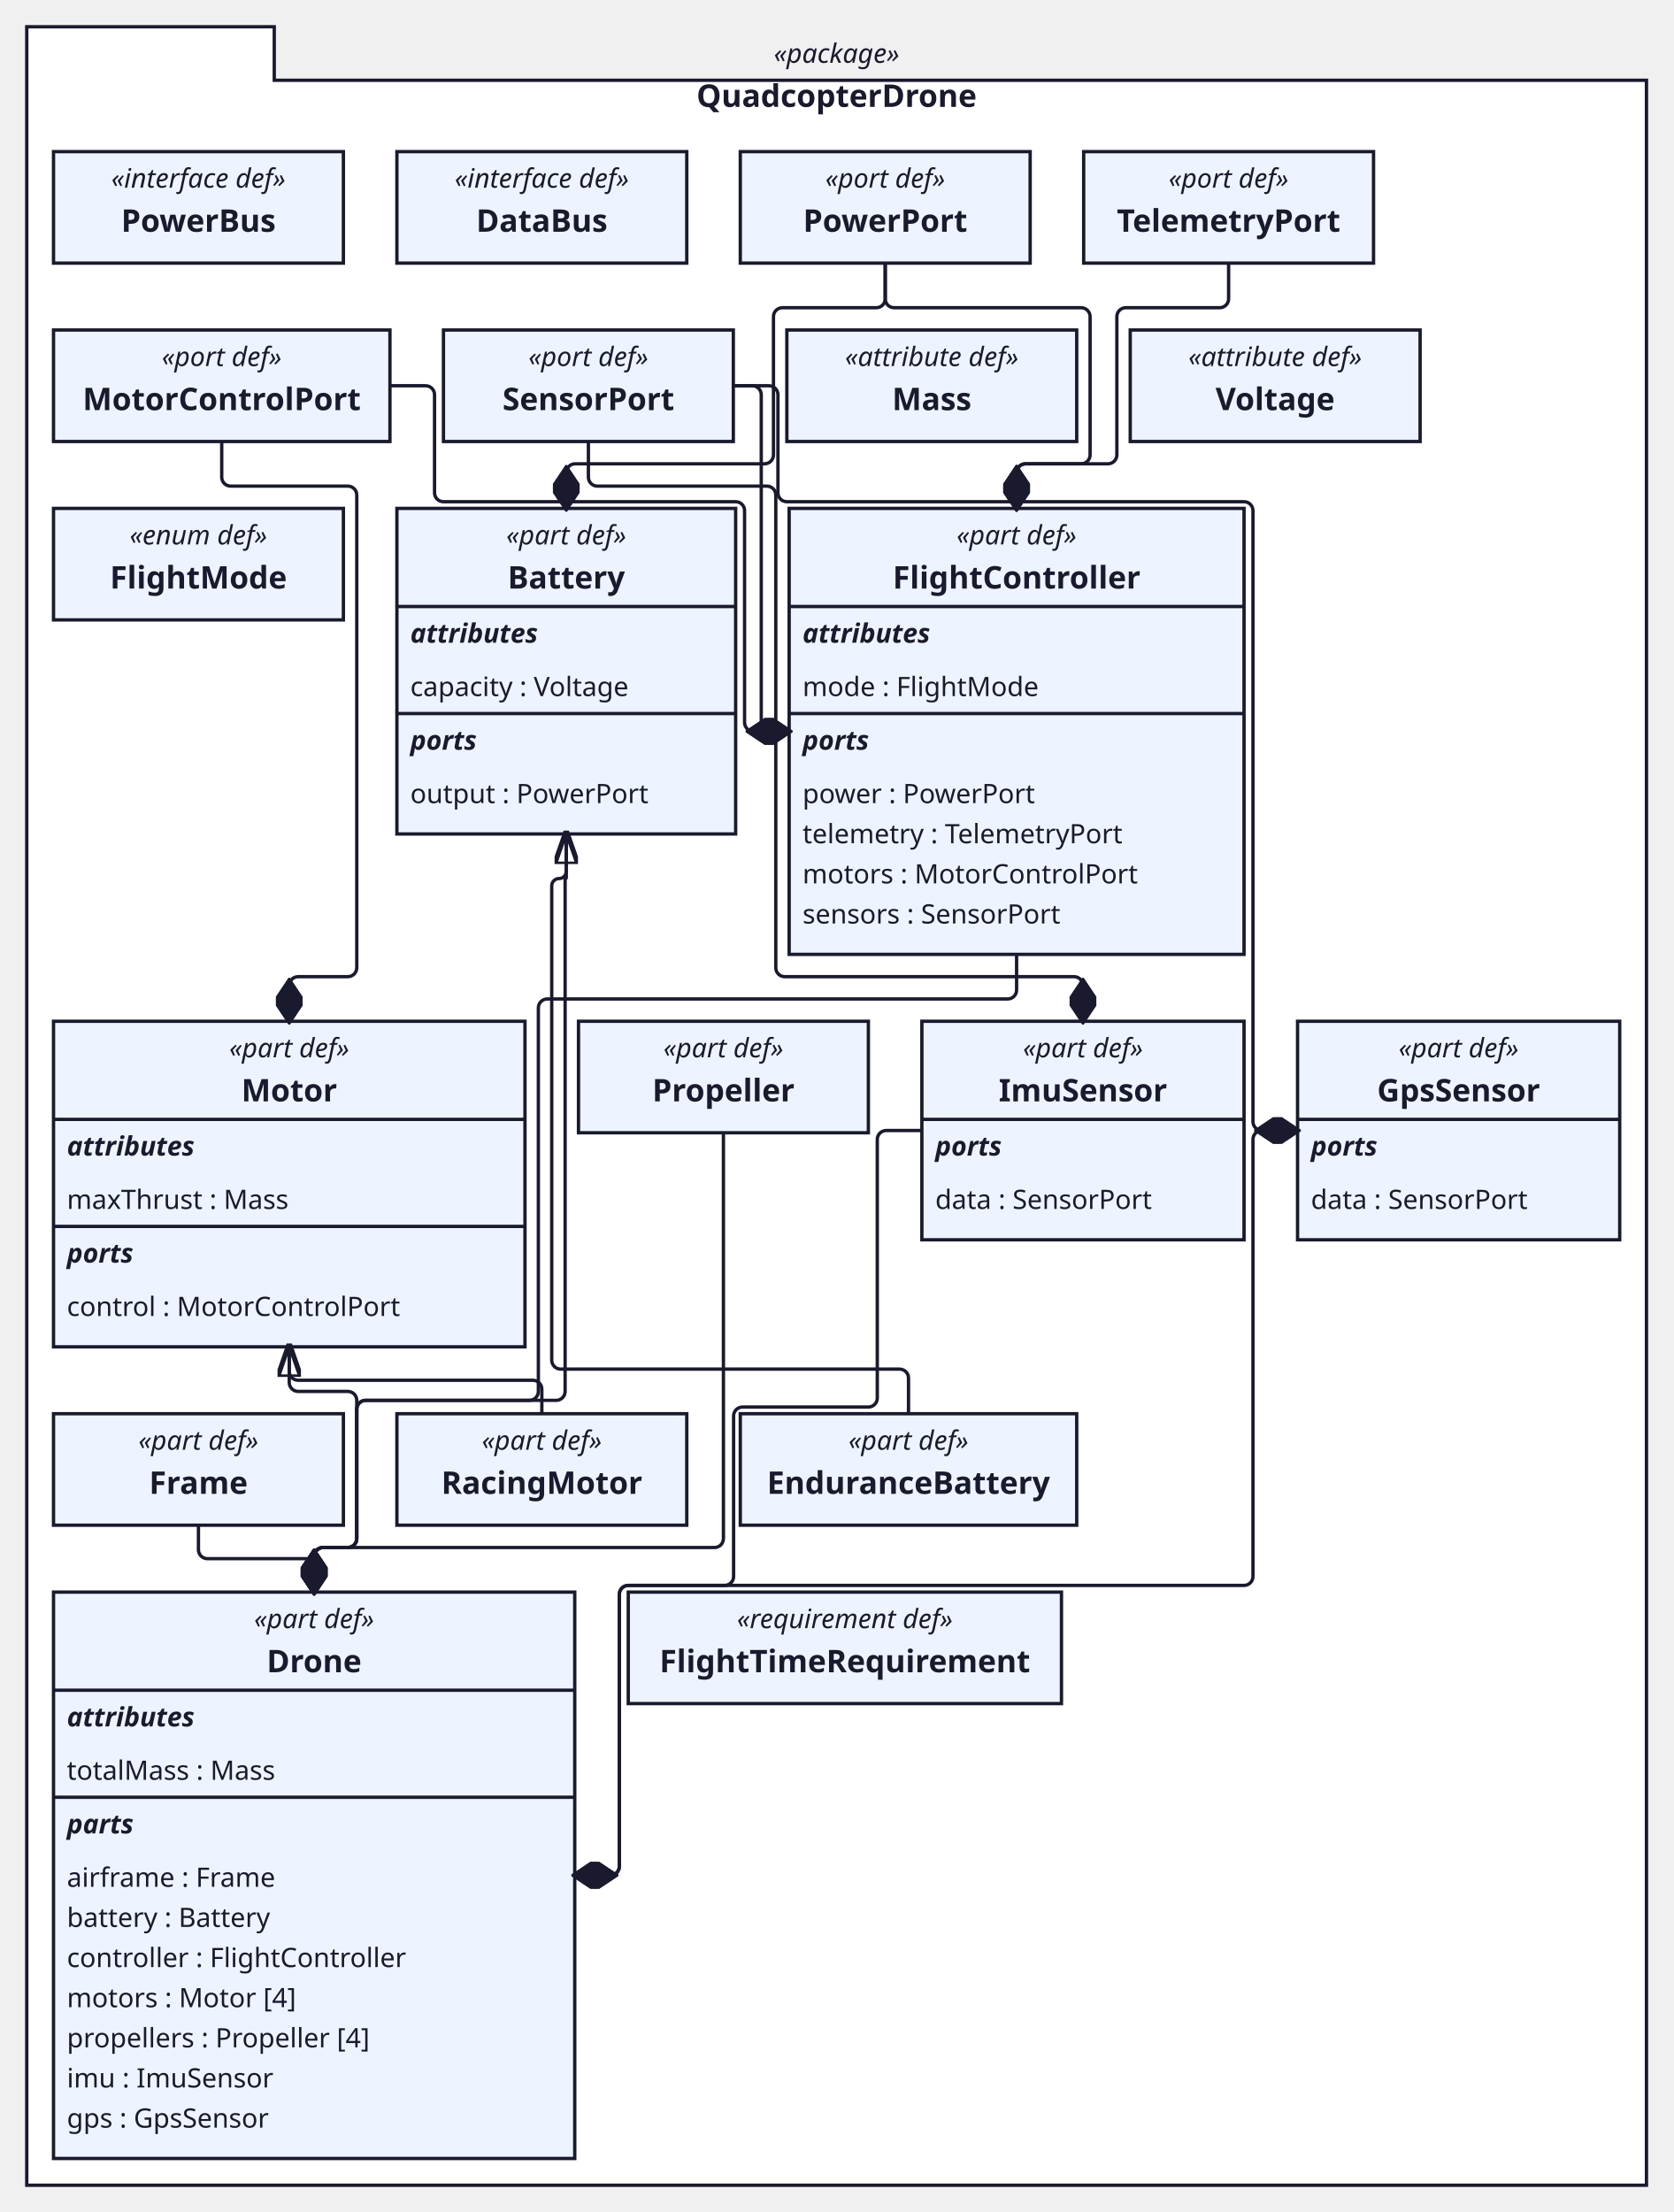
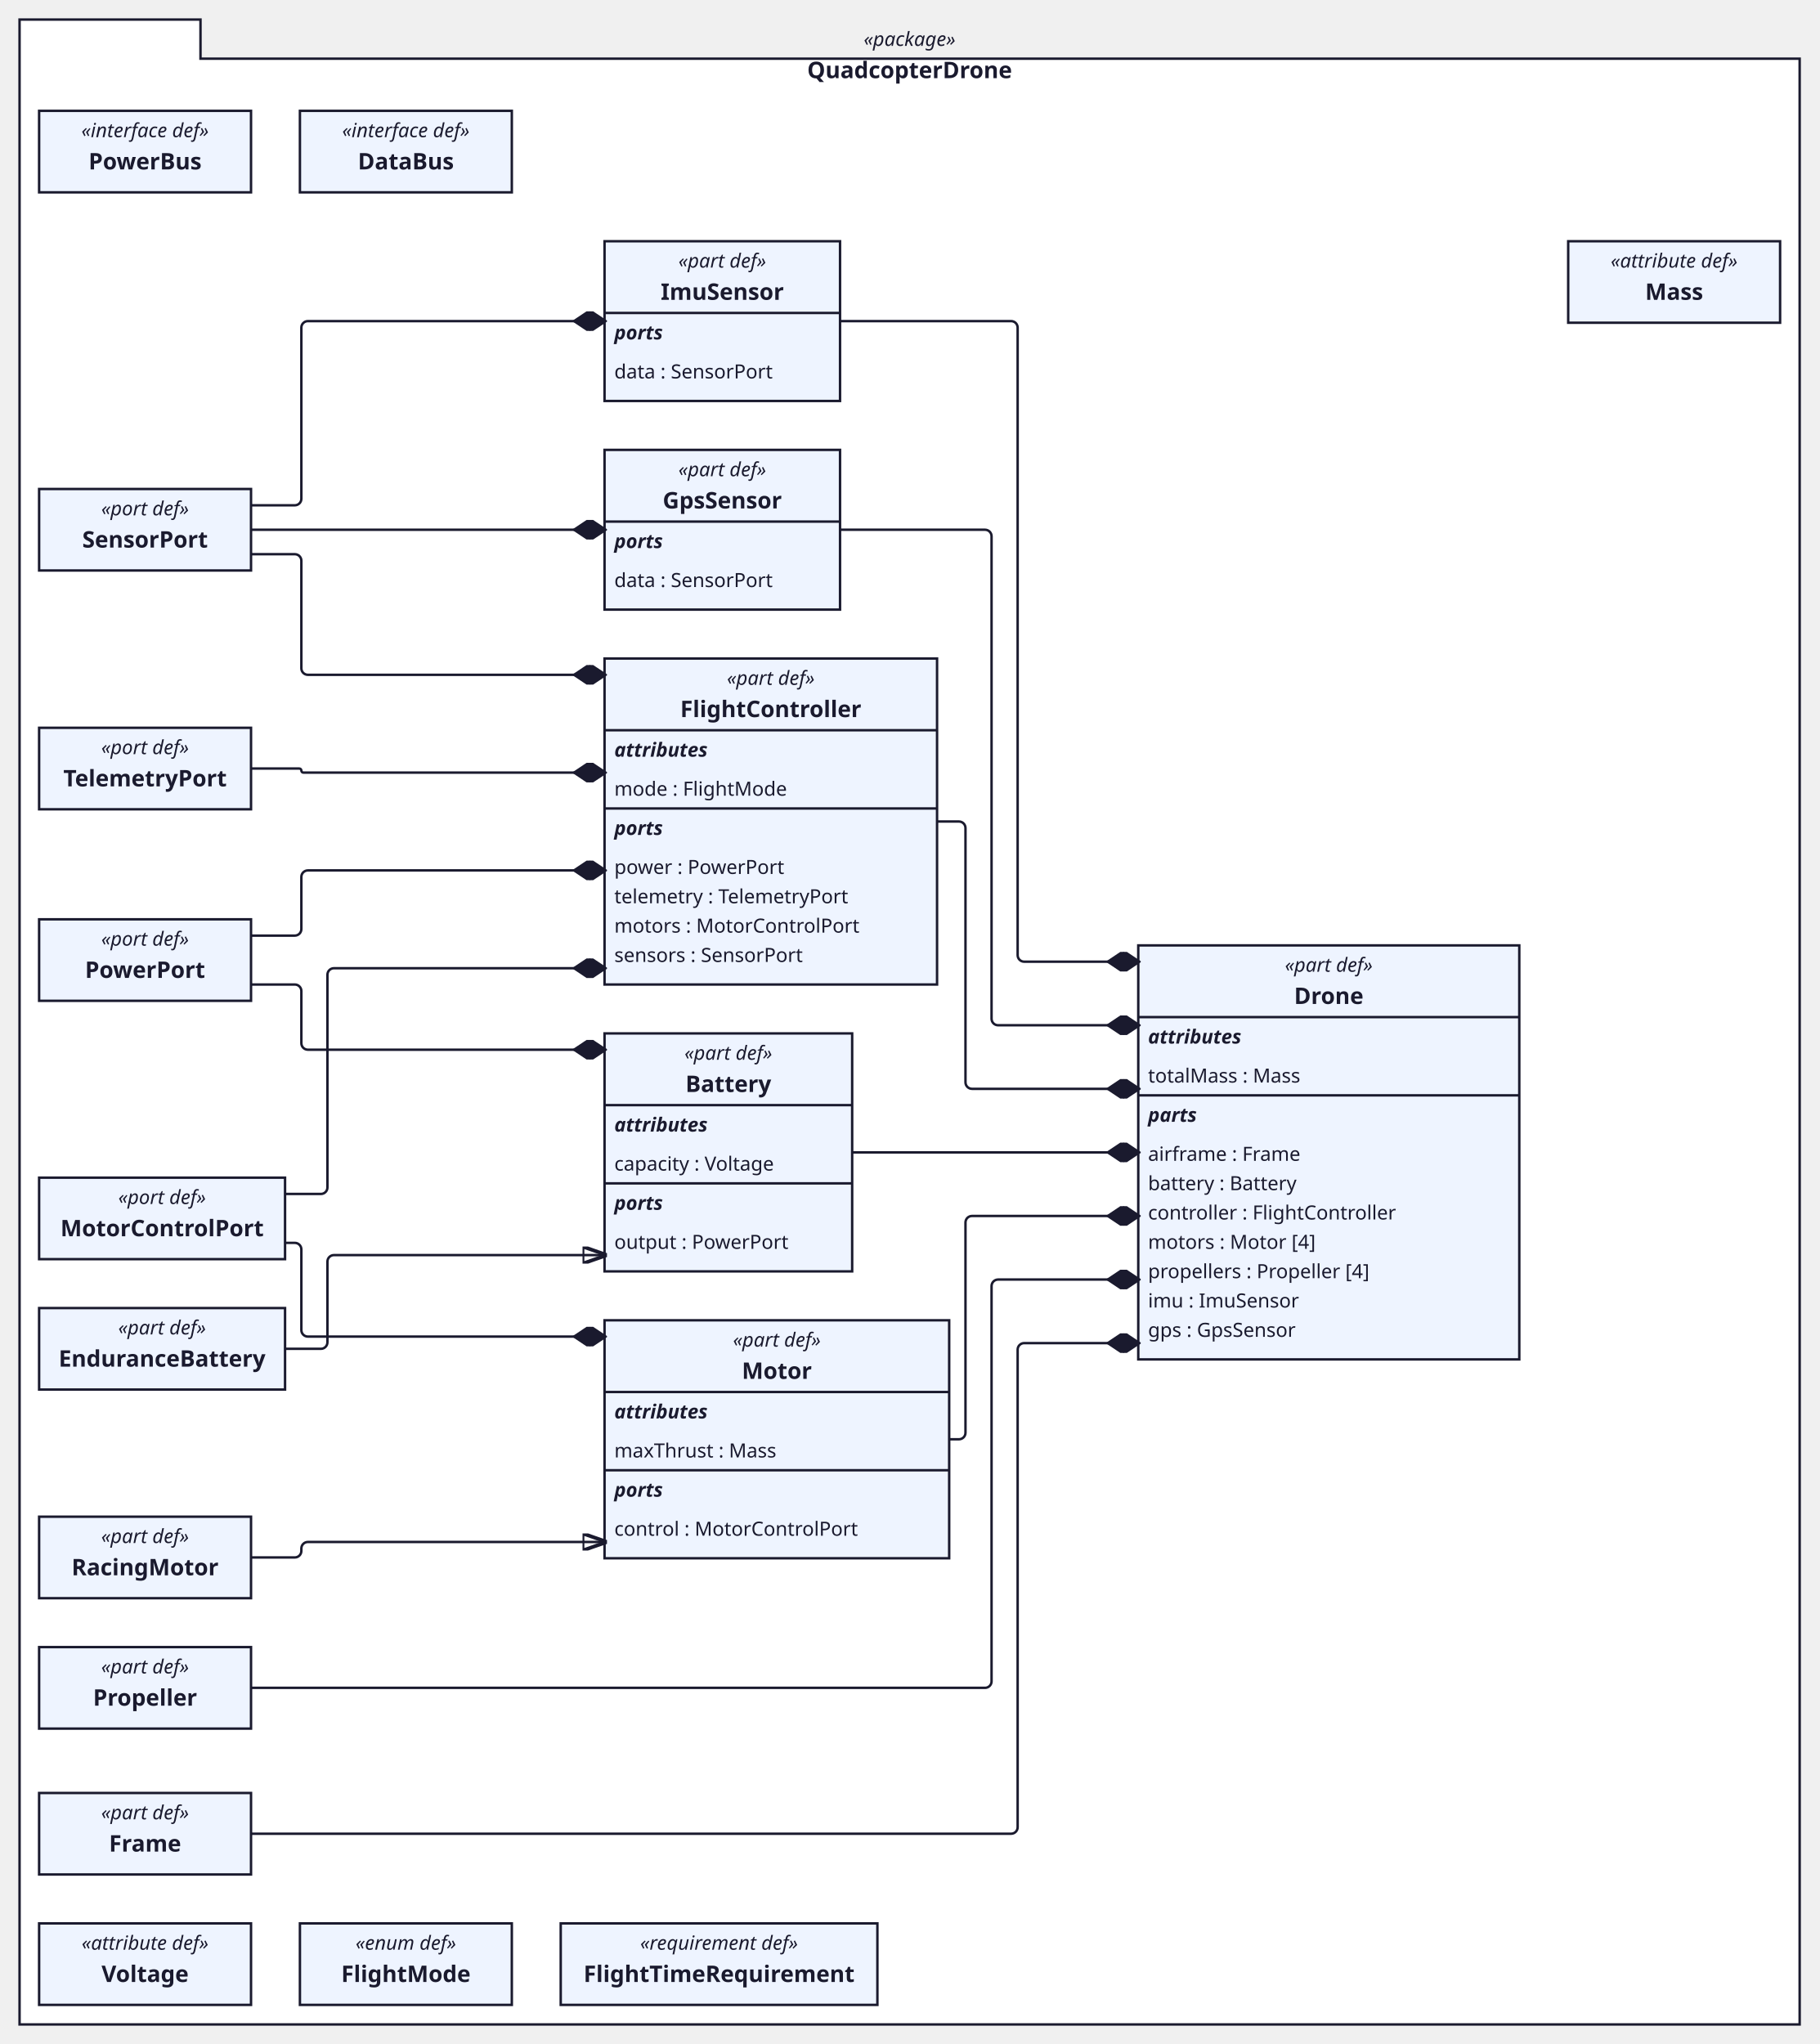
- <svg xmlns="http://www.w3.org/2000/svg" width="750.40" height="992.00" viewBox="0 0 750.40 992.00">
+ <svg xmlns="http://www.w3.org/2000/svg" width="1116.08" height="1254.00" viewBox="0 0 1116.08 1254.00">
  <defs>
    <marker id="arrowhead-open" markerWidth="10" markerHeight="7" refX="9" refY="3.5" orient="auto">
      <polygon points="0 0, 10 3.5, 0 7" fill="none" stroke="#1A1A2E" stroke-width="1.50" />
    </marker>
    <marker id="arrowhead-filled" markerWidth="10" markerHeight="7" refX="9" refY="3.5" orient="auto">
      <polygon points="0 0, 10 3.5, 0 7" fill="#1A1A2E" stroke="#1A1A2E" stroke-width="1.50" />
    </marker>
    <marker id="arrowhead-open-crossbar" markerWidth="10" markerHeight="7" refX="9" refY="3.5" orient="auto">
      <polygon points="0 0, 10 3.5, 0 7" fill="none" stroke="#1A1A2E" stroke-width="1.50" />
      <line x1="7" y1="0" x2="7" y2="7" stroke="#1A1A2E" stroke-width="1.50" />
    </marker>
    <marker id="arrowhead-diamond" markerWidth="14" markerHeight="8" refX="13" refY="4" orient="auto">
      <polygon points="1 4, 7 0, 13 4, 7 8" fill="none" stroke="#1A1A2E" stroke-width="1.50" />
    </marker>
    <marker id="arrowhead-filled-diamond" markerWidth="14" markerHeight="8" refX="13" refY="4" orient="auto">
      <polygon points="1 4, 7 0, 13 4, 7 8" fill="#1A1A2E" stroke="#1A1A2E" stroke-width="1.50" />
    </marker>
    <marker id="arrowhead-circle" markerWidth="10" markerHeight="10" refX="9" refY="5" orient="auto">
      <circle cx="5" cy="5" r="4" fill="none" stroke="#1A1A2E" stroke-width="1.50" />
    </marker>
    <marker id="arrowhead-bar" markerWidth="4" markerHeight="12" refX="2" refY="6" orient="auto">
      <line x1="2" y1="0" x2="2" y2="12" stroke="#1A1A2E" stroke-width="1.50" />
    </marker>
    <filter id="label-bg" x="-0.05" y="-0.05" width="1.1" height="1.1">
      <feFlood flood-color="#FFFFFF" />
      <feComposite in="SourceGraphic" operator="over" />
    </filter>
  </defs>
-   <path d="M 12.00 36.00 L 12.00 12.00 L 123.00 12.00 L 123.00 36.00 L 738.40 36.00 L 738.40 980.00 L 12.00 980.00 Z" fill="#FFFFFF" stroke="#1A1A2E" stroke-width="1.50" />
-   <text x="375.20" y="24.00" font-family="Noto Sans, sans-serif" font-size="12.00" font-style="italic" fill="#1A1A2E" text-anchor="middle" dominant-baseline="middle">«package»</text>
-   <text x="375.20" y="43.00" font-family="Noto Sans, sans-serif" font-size="14.00" font-weight="bold" fill="#1A1A2E" text-anchor="middle" dominant-baseline="middle">QuadcopterDrone</text>
+   <path d="M 12.00 36.00 L 12.00 12.00 L 123.00 12.00 L 123.00 36.00 L 1104.08 36.00 L 1104.08 1242.00 L 12.00 1242.00 Z" fill="#FFFFFF" stroke="#1A1A2E" stroke-width="1.50" />
+   <text x="558.04" y="24.00" font-family="Noto Sans, sans-serif" font-size="12.00" font-style="italic" fill="#1A1A2E" text-anchor="middle" dominant-baseline="middle">«package»</text>
+   <text x="558.04" y="43.00" font-family="Noto Sans, sans-serif" font-size="14.00" font-weight="bold" fill="#1A1A2E" text-anchor="middle" dominant-baseline="middle">QuadcopterDrone</text>
  <rect x="24.00" y="68.00" width="130.00" height="50.00" fill="#EEF4FF" stroke="#1A1A2E" stroke-width="1.50" />
  <text x="89.00" y="80.00" font-family="Noto Sans, sans-serif" font-size="12.00" font-style="italic" fill="#1A1A2E" text-anchor="middle" dominant-baseline="middle">«interface def»</text>
  <text x="89.00" y="99.00" font-family="Noto Sans, sans-serif" font-size="14.00" font-weight="bold" fill="#1A1A2E" text-anchor="middle" dominant-baseline="middle">PowerBus</text>
-   <rect x="178.00" y="68.00" width="130.00" height="50.00" fill="#EEF4FF" stroke="#1A1A2E" stroke-width="1.50" />
-   <text x="243.00" y="80.00" font-family="Noto Sans, sans-serif" font-size="12.00" font-style="italic" fill="#1A1A2E" text-anchor="middle" dominant-baseline="middle">«interface def»</text>
-   <text x="243.00" y="99.00" font-family="Noto Sans, sans-serif" font-size="14.00" font-weight="bold" fill="#1A1A2E" text-anchor="middle" dominant-baseline="middle">DataBus</text>
-   <rect x="332.00" y="68.00" width="130.00" height="50.00" fill="#EEF4FF" stroke="#1A1A2E" stroke-width="1.50" />
-   <text x="397.00" y="80.00" font-family="Noto Sans, sans-serif" font-size="12.00" font-style="italic" fill="#1A1A2E" text-anchor="middle" dominant-baseline="middle">«port def»</text>
-   <text x="397.00" y="99.00" font-family="Noto Sans, sans-serif" font-size="14.00" font-weight="bold" fill="#1A1A2E" text-anchor="middle" dominant-baseline="middle">PowerPort</text>
-   <rect x="486.00" y="68.00" width="130.00" height="50.00" fill="#EEF4FF" stroke="#1A1A2E" stroke-width="1.50" />
-   <text x="551.00" y="80.00" font-family="Noto Sans, sans-serif" font-size="12.00" font-style="italic" fill="#1A1A2E" text-anchor="middle" dominant-baseline="middle">«port def»</text>
-   <text x="551.00" y="99.00" font-family="Noto Sans, sans-serif" font-size="14.00" font-weight="bold" fill="#1A1A2E" text-anchor="middle" dominant-baseline="middle">TelemetryPort</text>
-   <rect x="24.00" y="148.00" width="150.88" height="50.00" fill="#EEF4FF" stroke="#1A1A2E" stroke-width="1.50" />
-   <text x="99.44" y="160.00" font-family="Noto Sans, sans-serif" font-size="12.00" font-style="italic" fill="#1A1A2E" text-anchor="middle" dominant-baseline="middle">«port def»</text>
-   <text x="99.44" y="179.00" font-family="Noto Sans, sans-serif" font-size="14.00" font-weight="bold" fill="#1A1A2E" text-anchor="middle" dominant-baseline="middle">MotorControlPort</text>
-   <rect x="198.88" y="148.00" width="130.00" height="50.00" fill="#EEF4FF" stroke="#1A1A2E" stroke-width="1.50" />
-   <text x="263.88" y="160.00" font-family="Noto Sans, sans-serif" font-size="12.00" font-style="italic" fill="#1A1A2E" text-anchor="middle" dominant-baseline="middle">«port def»</text>
-   <text x="263.88" y="179.00" font-family="Noto Sans, sans-serif" font-size="14.00" font-weight="bold" fill="#1A1A2E" text-anchor="middle" dominant-baseline="middle">SensorPort</text>
-   <rect x="352.88" y="148.00" width="130.00" height="50.00" fill="#EEF4FF" stroke="#1A1A2E" stroke-width="1.50" />
-   <text x="417.88" y="160.00" font-family="Noto Sans, sans-serif" font-size="12.00" font-style="italic" fill="#1A1A2E" text-anchor="middle" dominant-baseline="middle">«attribute def»</text>
-   <text x="417.88" y="179.00" font-family="Noto Sans, sans-serif" font-size="14.00" font-weight="bold" fill="#1A1A2E" text-anchor="middle" dominant-baseline="middle">Mass</text>
-   <rect x="506.88" y="148.00" width="130.00" height="50.00" fill="#EEF4FF" stroke="#1A1A2E" stroke-width="1.50" />
-   <text x="571.88" y="160.00" font-family="Noto Sans, sans-serif" font-size="12.00" font-style="italic" fill="#1A1A2E" text-anchor="middle" dominant-baseline="middle">«attribute def»</text>
-   <text x="571.88" y="179.00" font-family="Noto Sans, sans-serif" font-size="14.00" font-weight="bold" fill="#1A1A2E" text-anchor="middle" dominant-baseline="middle">Voltage</text>
-   <rect x="24.00" y="228.00" width="130.00" height="50.00" fill="#EEF4FF" stroke="#1A1A2E" stroke-width="1.50" />
-   <text x="89.00" y="240.00" font-family="Noto Sans, sans-serif" font-size="12.00" font-style="italic" fill="#1A1A2E" text-anchor="middle" dominant-baseline="middle">«enum def»</text>
-   <text x="89.00" y="259.00" font-family="Noto Sans, sans-serif" font-size="14.00" font-weight="bold" fill="#1A1A2E" text-anchor="middle" dominant-baseline="middle">FlightMode</text>
-   <rect x="178.00" y="228.00" width="151.92" height="146.00" fill="#EEF4FF" stroke="#1A1A2E" stroke-width="1.50" />
-   <text x="253.96" y="240.00" font-family="Noto Sans, sans-serif" font-size="12.00" font-style="italic" fill="#1A1A2E" text-anchor="middle" dominant-baseline="middle">«part def»</text>
-   <text x="253.96" y="259.00" font-family="Noto Sans, sans-serif" font-size="14.00" font-weight="bold" fill="#1A1A2E" text-anchor="middle" dominant-baseline="middle">Battery</text>
-   <line x1="178.00" y1="272.00" x2="329.92" y2="272.00" stroke="#1A1A2E" stroke-width="1.50" />
-   <text x="184.00" y="284.00" font-family="Noto Sans, sans-serif" font-size="12.00" font-weight="bold" font-style="italic" fill="#1A1A2E" text-anchor="start" dominant-baseline="middle">attributes</text>
-   <text x="184.00" y="308.00" font-family="Noto Sans, sans-serif" font-size="12.00" fill="#1A1A2E" text-anchor="start" dominant-baseline="middle">capacity : Voltage</text>
-   <line x1="178.00" y1="320.00" x2="329.92" y2="320.00" stroke="#1A1A2E" stroke-width="1.50" />
-   <text x="184.00" y="332.00" font-family="Noto Sans, sans-serif" font-size="12.00" font-weight="bold" font-style="italic" fill="#1A1A2E" text-anchor="start" dominant-baseline="middle">ports</text>
-   <text x="184.00" y="356.00" font-family="Noto Sans, sans-serif" font-size="12.00" fill="#1A1A2E" text-anchor="start" dominant-baseline="middle">output : PowerPort</text>
-   <rect x="353.92" y="228.00" width="204.00" height="200.00" fill="#EEF4FF" stroke="#1A1A2E" stroke-width="1.50" />
-   <text x="455.92" y="240.00" font-family="Noto Sans, sans-serif" font-size="12.00" font-style="italic" fill="#1A1A2E" text-anchor="middle" dominant-baseline="middle">«part def»</text>
-   <text x="455.92" y="259.00" font-family="Noto Sans, sans-serif" font-size="14.00" font-weight="bold" fill="#1A1A2E" text-anchor="middle" dominant-baseline="middle">FlightController</text>
-   <line x1="353.92" y1="272.00" x2="557.92" y2="272.00" stroke="#1A1A2E" stroke-width="1.50" />
-   <text x="359.92" y="284.00" font-family="Noto Sans, sans-serif" font-size="12.00" font-weight="bold" font-style="italic" fill="#1A1A2E" text-anchor="start" dominant-baseline="middle">attributes</text>
-   <text x="359.92" y="308.00" font-family="Noto Sans, sans-serif" font-size="12.00" fill="#1A1A2E" text-anchor="start" dominant-baseline="middle">mode : FlightMode</text>
-   <line x1="353.92" y1="320.00" x2="557.92" y2="320.00" stroke="#1A1A2E" stroke-width="1.50" />
-   <text x="359.92" y="332.00" font-family="Noto Sans, sans-serif" font-size="12.00" font-weight="bold" font-style="italic" fill="#1A1A2E" text-anchor="start" dominant-baseline="middle">ports</text>
-   <text x="359.92" y="356.00" font-family="Noto Sans, sans-serif" font-size="12.00" fill="#1A1A2E" text-anchor="start" dominant-baseline="middle">power : PowerPort</text>
-   <text x="359.92" y="374.00" font-family="Noto Sans, sans-serif" font-size="12.00" fill="#1A1A2E" text-anchor="start" dominant-baseline="middle">telemetry : TelemetryPort</text>
-   <text x="359.92" y="392.00" font-family="Noto Sans, sans-serif" font-size="12.00" fill="#1A1A2E" text-anchor="start" dominant-baseline="middle">motors : MotorControlPort</text>
-   <text x="359.92" y="410.00" font-family="Noto Sans, sans-serif" font-size="12.00" fill="#1A1A2E" text-anchor="start" dominant-baseline="middle">sensors : SensorPort</text>
-   <rect x="24.00" y="458.00" width="211.44" height="146.00" fill="#EEF4FF" stroke="#1A1A2E" stroke-width="1.50" />
-   <text x="129.72" y="470.00" font-family="Noto Sans, sans-serif" font-size="12.00" font-style="italic" fill="#1A1A2E" text-anchor="middle" dominant-baseline="middle">«part def»</text>
-   <text x="129.72" y="489.00" font-family="Noto Sans, sans-serif" font-size="14.00" font-weight="bold" fill="#1A1A2E" text-anchor="middle" dominant-baseline="middle">Motor</text>
-   <line x1="24.00" y1="502.00" x2="235.44" y2="502.00" stroke="#1A1A2E" stroke-width="1.50" />
-   <text x="30.00" y="514.00" font-family="Noto Sans, sans-serif" font-size="12.00" font-weight="bold" font-style="italic" fill="#1A1A2E" text-anchor="start" dominant-baseline="middle">attributes</text>
-   <text x="30.00" y="538.00" font-family="Noto Sans, sans-serif" font-size="12.00" fill="#1A1A2E" text-anchor="start" dominant-baseline="middle">maxThrust : Mass</text>
-   <line x1="24.00" y1="550.00" x2="235.44" y2="550.00" stroke="#1A1A2E" stroke-width="1.50" />
-   <text x="30.00" y="562.00" font-family="Noto Sans, sans-serif" font-size="12.00" font-weight="bold" font-style="italic" fill="#1A1A2E" text-anchor="start" dominant-baseline="middle">ports</text>
-   <text x="30.00" y="586.00" font-family="Noto Sans, sans-serif" font-size="12.00" fill="#1A1A2E" text-anchor="start" dominant-baseline="middle">control : MotorControlPort</text>
-   <rect x="259.44" y="458.00" width="130.00" height="50.00" fill="#EEF4FF" stroke="#1A1A2E" stroke-width="1.50" />
-   <text x="324.44" y="470.00" font-family="Noto Sans, sans-serif" font-size="12.00" font-style="italic" fill="#1A1A2E" text-anchor="middle" dominant-baseline="middle">«part def»</text>
-   <text x="324.44" y="489.00" font-family="Noto Sans, sans-serif" font-size="14.00" font-weight="bold" fill="#1A1A2E" text-anchor="middle" dominant-baseline="middle">Propeller</text>
-   <rect x="413.44" y="458.00" width="144.48" height="98.00" fill="#EEF4FF" stroke="#1A1A2E" stroke-width="1.50" />
-   <text x="485.68" y="470.00" font-family="Noto Sans, sans-serif" font-size="12.00" font-style="italic" fill="#1A1A2E" text-anchor="middle" dominant-baseline="middle">«part def»</text>
-   <text x="485.68" y="489.00" font-family="Noto Sans, sans-serif" font-size="14.00" font-weight="bold" fill="#1A1A2E" text-anchor="middle" dominant-baseline="middle">ImuSensor</text>
-   <line x1="413.44" y1="502.00" x2="557.92" y2="502.00" stroke="#1A1A2E" stroke-width="1.50" />
-   <text x="419.44" y="514.00" font-family="Noto Sans, sans-serif" font-size="12.00" font-weight="bold" font-style="italic" fill="#1A1A2E" text-anchor="start" dominant-baseline="middle">ports</text>
-   <text x="419.44" y="538.00" font-family="Noto Sans, sans-serif" font-size="12.00" fill="#1A1A2E" text-anchor="start" dominant-baseline="middle">data : SensorPort</text>
-   <rect x="581.92" y="458.00" width="144.48" height="98.00" fill="#EEF4FF" stroke="#1A1A2E" stroke-width="1.50" />
-   <text x="654.16" y="470.00" font-family="Noto Sans, sans-serif" font-size="12.00" font-style="italic" fill="#1A1A2E" text-anchor="middle" dominant-baseline="middle">«part def»</text>
-   <text x="654.16" y="489.00" font-family="Noto Sans, sans-serif" font-size="14.00" font-weight="bold" fill="#1A1A2E" text-anchor="middle" dominant-baseline="middle">GpsSensor</text>
-   <line x1="581.92" y1="502.00" x2="726.40" y2="502.00" stroke="#1A1A2E" stroke-width="1.50" />
-   <text x="587.92" y="514.00" font-family="Noto Sans, sans-serif" font-size="12.00" font-weight="bold" font-style="italic" fill="#1A1A2E" text-anchor="start" dominant-baseline="middle">ports</text>
-   <text x="587.92" y="538.00" font-family="Noto Sans, sans-serif" font-size="12.00" fill="#1A1A2E" text-anchor="start" dominant-baseline="middle">data : SensorPort</text>
-   <rect x="24.00" y="634.00" width="130.00" height="50.00" fill="#EEF4FF" stroke="#1A1A2E" stroke-width="1.50" />
-   <text x="89.00" y="646.00" font-family="Noto Sans, sans-serif" font-size="12.00" font-style="italic" fill="#1A1A2E" text-anchor="middle" dominant-baseline="middle">«part def»</text>
-   <text x="89.00" y="665.00" font-family="Noto Sans, sans-serif" font-size="14.00" font-weight="bold" fill="#1A1A2E" text-anchor="middle" dominant-baseline="middle">Frame</text>
-   <rect x="178.00" y="634.00" width="130.00" height="50.00" fill="#EEF4FF" stroke="#1A1A2E" stroke-width="1.50" />
-   <text x="243.00" y="646.00" font-family="Noto Sans, sans-serif" font-size="12.00" font-style="italic" fill="#1A1A2E" text-anchor="middle" dominant-baseline="middle">«part def»</text>
-   <text x="243.00" y="665.00" font-family="Noto Sans, sans-serif" font-size="14.00" font-weight="bold" fill="#1A1A2E" text-anchor="middle" dominant-baseline="middle">RacingMotor</text>
-   <rect x="332.00" y="634.00" width="150.88" height="50.00" fill="#EEF4FF" stroke="#1A1A2E" stroke-width="1.50" />
-   <text x="407.44" y="646.00" font-family="Noto Sans, sans-serif" font-size="12.00" font-style="italic" fill="#1A1A2E" text-anchor="middle" dominant-baseline="middle">«part def»</text>
-   <text x="407.44" y="665.00" font-family="Noto Sans, sans-serif" font-size="14.00" font-weight="bold" fill="#1A1A2E" text-anchor="middle" dominant-baseline="middle">EnduranceBattery</text>
-   <rect x="24.00" y="714.00" width="233.76" height="254.00" fill="#EEF4FF" stroke="#1A1A2E" stroke-width="1.50" />
-   <text x="140.88" y="726.00" font-family="Noto Sans, sans-serif" font-size="12.00" font-style="italic" fill="#1A1A2E" text-anchor="middle" dominant-baseline="middle">«part def»</text>
-   <text x="140.88" y="745.00" font-family="Noto Sans, sans-serif" font-size="14.00" font-weight="bold" fill="#1A1A2E" text-anchor="middle" dominant-baseline="middle">Drone</text>
-   <line x1="24.00" y1="758.00" x2="257.76" y2="758.00" stroke="#1A1A2E" stroke-width="1.50" />
-   <text x="30.00" y="770.00" font-family="Noto Sans, sans-serif" font-size="12.00" font-weight="bold" font-style="italic" fill="#1A1A2E" text-anchor="start" dominant-baseline="middle">attributes</text>
-   <text x="30.00" y="794.00" font-family="Noto Sans, sans-serif" font-size="12.00" fill="#1A1A2E" text-anchor="start" dominant-baseline="middle">totalMass : Mass</text>
-   <line x1="24.00" y1="806.00" x2="257.76" y2="806.00" stroke="#1A1A2E" stroke-width="1.50" />
-   <text x="30.00" y="818.00" font-family="Noto Sans, sans-serif" font-size="12.00" font-weight="bold" font-style="italic" fill="#1A1A2E" text-anchor="start" dominant-baseline="middle">parts</text>
-   <text x="30.00" y="842.00" font-family="Noto Sans, sans-serif" font-size="12.00" fill="#1A1A2E" text-anchor="start" dominant-baseline="middle">airframe : Frame</text>
-   <text x="30.00" y="860.00" font-family="Noto Sans, sans-serif" font-size="12.00" fill="#1A1A2E" text-anchor="start" dominant-baseline="middle">battery : Battery</text>
-   <text x="30.00" y="878.00" font-family="Noto Sans, sans-serif" font-size="12.00" fill="#1A1A2E" text-anchor="start" dominant-baseline="middle">controller : FlightController</text>
-   <text x="30.00" y="896.00" font-family="Noto Sans, sans-serif" font-size="12.00" fill="#1A1A2E" text-anchor="start" dominant-baseline="middle">motors : Motor [4]</text>
-   <text x="30.00" y="914.00" font-family="Noto Sans, sans-serif" font-size="12.00" fill="#1A1A2E" text-anchor="start" dominant-baseline="middle">propellers : Propeller [4]</text>
-   <text x="30.00" y="932.00" font-family="Noto Sans, sans-serif" font-size="12.00" fill="#1A1A2E" text-anchor="start" dominant-baseline="middle">imu : ImuSensor</text>
-   <text x="30.00" y="950.00" font-family="Noto Sans, sans-serif" font-size="12.00" fill="#1A1A2E" text-anchor="start" dominant-baseline="middle">gps : GpsSensor</text>
-   <rect x="281.76" y="714.00" width="194.28" height="50.00" fill="#EEF4FF" stroke="#1A1A2E" stroke-width="1.50" />
-   <text x="378.90" y="726.00" font-family="Noto Sans, sans-serif" font-size="12.00" font-style="italic" fill="#1A1A2E" text-anchor="middle" dominant-baseline="middle">«requirement def»</text>
-   <text x="378.90" y="745.00" font-family="Noto Sans, sans-serif" font-size="14.00" font-weight="bold" fill="#1A1A2E" text-anchor="middle" dominant-baseline="middle">FlightTimeRequirement</text>
-   <path d="M 243.00 634.00 L 243.00 623.00 A 4.00 4.00 0 0 0 239.00 619.00 L 133.72 619.00 A 4.00 4.00 0 0 1 129.72 615.00 L 129.72 604.00" fill="none" stroke="#1A1A2E" stroke-width="1.50" marker-end="url(#arrowhead-open)" />
-   <path d="M 407.44 634.00 L 407.44 618.00 A 4.00 4.00 0 0 0 403.44 614.00 L 251.44 614.00 A 4.00 4.00 0 0 1 247.44 610.00 L 247.44 397.26 A 3.26 3.26 0 0 1 250.70 394.00 L 250.70 394.00 A 3.26 3.26 0 0 0 253.96 390.74 L 253.96 374.00" fill="none" stroke="#1A1A2E" stroke-width="1.50" marker-end="url(#arrowhead-open)" />
-   <path d="M 397.00 118.00 L 397.00 134.00 A 4.00 4.00 0 0 1 393.00 138.00 L 350.88 138.00 A 4.00 4.00 0 0 0 346.88 142.00 L 346.88 204.00 A 4.00 4.00 0 0 1 342.88 208.00 L 257.96 208.00 A 4.00 4.00 0 0 0 253.96 212.00 L 253.96 228.00" fill="none" stroke="#1A1A2E" stroke-width="1.50" marker-end="url(#arrowhead-filled-diamond)" />
-   <path d="M 397.00 118.00 L 397.00 134.00 A 4.00 4.00 0 0 0 401.00 138.00 L 484.88 138.00 A 4.00 4.00 0 0 1 488.88 142.00 L 488.88 204.00 A 4.00 4.00 0 0 1 484.88 208.00 L 459.92 208.00 A 4.00 4.00 0 0 0 455.92 212.00 L 455.92 228.00" fill="none" stroke="#1A1A2E" stroke-width="1.50" marker-end="url(#arrowhead-filled-diamond)" />
-   <path d="M 551.00 118.00 L 551.00 134.00 A 4.00 4.00 0 0 1 547.00 138.00 L 504.88 138.00 A 4.00 4.00 0 0 0 500.88 142.00 L 500.88 204.00 A 4.00 4.00 0 0 1 496.88 208.00 L 459.92 208.00 A 4.00 4.00 0 0 0 455.92 212.00 L 455.92 228.00" fill="none" stroke="#1A1A2E" stroke-width="1.50" marker-end="url(#arrowhead-filled-diamond)" />
-   <path d="M 174.88 173.00 L 190.88 173.00 A 4.00 4.00 0 0 1 194.88 177.00 L 194.88 221.00 A 4.00 4.00 0 0 0 198.88 225.00 L 329.92 225.00 A 4.00 4.00 0 0 1 333.92 229.00 L 333.92 324.00 A 4.00 4.00 0 0 0 337.92 328.00 L 353.92 328.00" fill="none" stroke="#1A1A2E" stroke-width="1.50" marker-end="url(#arrowhead-filled-diamond)" />
-   <path d="M 328.88 173.00 L 337.40 173.00 A 4.00 4.00 0 0 1 341.40 177.00 L 341.40 324.00 A 4.00 4.00 0 0 0 345.40 328.00 L 353.92 328.00" fill="none" stroke="#1A1A2E" stroke-width="1.50" marker-end="url(#arrowhead-filled-diamond)" />
-   <path d="M 99.44 198.00 L 99.44 214.00 A 4.00 4.00 0 0 0 103.44 218.00 L 156.00 218.00 A 4.00 4.00 0 0 1 160.00 222.00 L 160.00 434.00 A 4.00 4.00 0 0 1 156.00 438.00 L 133.72 438.00 A 4.00 4.00 0 0 0 129.72 442.00 L 129.72 458.00" fill="none" stroke="#1A1A2E" stroke-width="1.50" marker-end="url(#arrowhead-filled-diamond)" />
-   <path d="M 263.88 198.00 L 263.88 214.00 A 4.00 4.00 0 0 0 267.88 218.00 L 343.92 218.00 A 4.00 4.00 0 0 1 347.92 222.00 L 347.92 434.00 A 4.00 4.00 0 0 0 351.92 438.00 L 481.68 438.00 A 4.00 4.00 0 0 1 485.68 442.00 L 485.68 458.00" fill="none" stroke="#1A1A2E" stroke-width="1.50" marker-end="url(#arrowhead-filled-diamond)" />
-   <path d="M 328.88 173.00 L 344.88 173.00 A 4.00 4.00 0 0 1 348.88 177.00 L 348.88 221.00 A 4.00 4.00 0 0 0 352.88 225.00 L 557.92 225.00 A 4.00 4.00 0 0 1 561.92 229.00 L 561.92 503.00 A 4.00 4.00 0 0 0 565.92 507.00 L 581.92 507.00" fill="none" stroke="#1A1A2E" stroke-width="1.50" marker-end="url(#arrowhead-filled-diamond)" />
-   <path d="M 89.00 684.00 L 89.00 695.00 A 4.00 4.00 0 0 0 93.00 699.00 L 136.88 699.00 A 4.00 4.00 0 0 1 140.88 703.00 L 140.88 714.00" fill="none" stroke="#1A1A2E" stroke-width="1.50" marker-end="url(#arrowhead-filled-diamond)" />
-   <path d="M 253.96 374.00 L 253.96 393.74 A 0.26 0.26 0 0 1 253.70 394.00 L 253.70 394.00 A 0.26 0.26 0 0 0 253.44 394.26 L 253.44 624.00 A 4.00 4.00 0 0 1 249.44 628.00 L 164.00 628.00 A 4.00 4.00 0 0 0 160.00 632.00 L 160.00 690.00 A 4.00 4.00 0 0 1 156.00 694.00 L 144.88 694.00 A 4.00 4.00 0 0 0 140.88 698.00 L 140.88 714.00" fill="none" stroke="#1A1A2E" stroke-width="1.50" marker-end="url(#arrowhead-filled-diamond)" />
-   <path d="M 455.92 428.00 L 455.92 444.00 A 4.00 4.00 0 0 1 451.92 448.00 L 245.44 448.00 A 4.00 4.00 0 0 0 241.44 452.00 L 241.44 624.00 A 4.00 4.00 0 0 1 237.44 628.00 L 164.00 628.00 A 4.00 4.00 0 0 0 160.00 632.00 L 160.00 690.00 A 4.00 4.00 0 0 1 156.00 694.00 L 144.88 694.00 A 4.00 4.00 0 0 0 140.88 698.00 L 140.88 714.00" fill="none" stroke="#1A1A2E" stroke-width="1.50" marker-end="url(#arrowhead-filled-diamond)" />
-   <path d="M 129.72 604.00 L 129.72 620.00 A 4.00 4.00 0 0 0 133.72 624.00 L 156.00 624.00 A 4.00 4.00 0 0 1 160.00 628.00 L 160.00 690.00 A 4.00 4.00 0 0 1 156.00 694.00 L 144.88 694.00 A 4.00 4.00 0 0 0 140.88 698.00 L 140.88 714.00" fill="none" stroke="#1A1A2E" stroke-width="1.50" marker-end="url(#arrowhead-filled-diamond)" />
-   <path d="M 324.44 508.00 L 324.44 690.00 A 4.00 4.00 0 0 1 320.44 694.00 L 144.88 694.00 A 4.00 4.00 0 0 0 140.88 698.00 L 140.88 714.00" fill="none" stroke="#1A1A2E" stroke-width="1.50" marker-end="url(#arrowhead-filled-diamond)" />
-   <path d="M 413.44 507.00 L 397.44 507.00 A 4.00 4.00 0 0 0 393.44 511.00 L 393.44 627.00 A 4.00 4.00 0 0 1 389.44 631.00 L 333.00 631.00 A 4.00 4.00 0 0 0 329.00 635.00 L 329.00 707.00 A 4.00 4.00 0 0 1 325.00 711.00 L 281.76 711.00 A 4.00 4.00 0 0 0 277.76 715.00 L 277.76 837.00 A 4.00 4.00 0 0 1 273.76 841.00 L 257.76 841.00" fill="none" stroke="#1A1A2E" stroke-width="1.50" marker-end="url(#arrowhead-filled-diamond)" />
-   <path d="M 581.92 507.00 L 565.92 507.00 A 4.00 4.00 0 0 0 561.92 511.00 L 561.92 707.00 A 4.00 4.00 0 0 1 557.92 711.00 L 281.76 711.00 A 4.00 4.00 0 0 0 277.76 715.00 L 277.76 837.00 A 4.00 4.00 0 0 1 273.76 841.00 L 257.76 841.00" fill="none" stroke="#1A1A2E" stroke-width="1.50" marker-end="url(#arrowhead-filled-diamond)" />
+   <rect x="184.00" y="68.00" width="130.00" height="50.00" fill="#EEF4FF" stroke="#1A1A2E" stroke-width="1.50" />
+   <text x="249.00" y="80.00" font-family="Noto Sans, sans-serif" font-size="12.00" font-style="italic" fill="#1A1A2E" text-anchor="middle" dominant-baseline="middle">«interface def»</text>
+   <text x="249.00" y="99.00" font-family="Noto Sans, sans-serif" font-size="14.00" font-weight="bold" fill="#1A1A2E" text-anchor="middle" dominant-baseline="middle">DataBus</text>
+   <rect x="24.00" y="564.00" width="130.00" height="50.00" fill="#EEF4FF" stroke="#1A1A2E" stroke-width="1.50" />
+   <text x="89.00" y="576.00" font-family="Noto Sans, sans-serif" font-size="12.00" font-style="italic" fill="#1A1A2E" text-anchor="middle" dominant-baseline="middle">«port def»</text>
+   <text x="89.00" y="595.00" font-family="Noto Sans, sans-serif" font-size="14.00" font-weight="bold" fill="#1A1A2E" text-anchor="middle" dominant-baseline="middle">PowerPort</text>
+   <rect x="24.00" y="446.50" width="130.00" height="50.00" fill="#EEF4FF" stroke="#1A1A2E" stroke-width="1.50" />
+   <text x="89.00" y="458.50" font-family="Noto Sans, sans-serif" font-size="12.00" font-style="italic" fill="#1A1A2E" text-anchor="middle" dominant-baseline="middle">«port def»</text>
+   <text x="89.00" y="477.50" font-family="Noto Sans, sans-serif" font-size="14.00" font-weight="bold" fill="#1A1A2E" text-anchor="middle" dominant-baseline="middle">TelemetryPort</text>
+   <rect x="24.00" y="722.50" width="150.88" height="50.00" fill="#EEF4FF" stroke="#1A1A2E" stroke-width="1.50" />
+   <text x="99.44" y="734.50" font-family="Noto Sans, sans-serif" font-size="12.00" font-style="italic" fill="#1A1A2E" text-anchor="middle" dominant-baseline="middle">«port def»</text>
+   <text x="99.44" y="753.50" font-family="Noto Sans, sans-serif" font-size="14.00" font-weight="bold" fill="#1A1A2E" text-anchor="middle" dominant-baseline="middle">MotorControlPort</text>
+   <rect x="24.00" y="300.00" width="130.00" height="50.00" fill="#EEF4FF" stroke="#1A1A2E" stroke-width="1.50" />
+   <text x="89.00" y="312.00" font-family="Noto Sans, sans-serif" font-size="12.00" font-style="italic" fill="#1A1A2E" text-anchor="middle" dominant-baseline="middle">«port def»</text>
+   <text x="89.00" y="331.00" font-family="Noto Sans, sans-serif" font-size="14.00" font-weight="bold" fill="#1A1A2E" text-anchor="middle" dominant-baseline="middle">SensorPort</text>
+   <rect x="962.08" y="148.00" width="130.00" height="50.00" fill="#EEF4FF" stroke="#1A1A2E" stroke-width="1.50" />
+   <text x="1027.08" y="160.00" font-family="Noto Sans, sans-serif" font-size="12.00" font-style="italic" fill="#1A1A2E" text-anchor="middle" dominant-baseline="middle">«attribute def»</text>
+   <text x="1027.08" y="179.00" font-family="Noto Sans, sans-serif" font-size="14.00" font-weight="bold" fill="#1A1A2E" text-anchor="middle" dominant-baseline="middle">Mass</text>
+   <rect x="24.00" y="1180.00" width="130.00" height="50.00" fill="#EEF4FF" stroke="#1A1A2E" stroke-width="1.50" />
+   <text x="89.00" y="1192.00" font-family="Noto Sans, sans-serif" font-size="12.00" font-style="italic" fill="#1A1A2E" text-anchor="middle" dominant-baseline="middle">«attribute def»</text>
+   <text x="89.00" y="1211.00" font-family="Noto Sans, sans-serif" font-size="14.00" font-weight="bold" fill="#1A1A2E" text-anchor="middle" dominant-baseline="middle">Voltage</text>
+   <rect x="184.00" y="1180.00" width="130.00" height="50.00" fill="#EEF4FF" stroke="#1A1A2E" stroke-width="1.50" />
+   <text x="249.00" y="1192.00" font-family="Noto Sans, sans-serif" font-size="12.00" font-style="italic" fill="#1A1A2E" text-anchor="middle" dominant-baseline="middle">«enum def»</text>
+   <text x="249.00" y="1211.00" font-family="Noto Sans, sans-serif" font-size="14.00" font-weight="bold" fill="#1A1A2E" text-anchor="middle" dominant-baseline="middle">FlightMode</text>
+   <rect x="370.88" y="634.00" width="151.92" height="146.00" fill="#EEF4FF" stroke="#1A1A2E" stroke-width="1.50" />
+   <text x="446.84" y="646.00" font-family="Noto Sans, sans-serif" font-size="12.00" font-style="italic" fill="#1A1A2E" text-anchor="middle" dominant-baseline="middle">«part def»</text>
+   <text x="446.84" y="665.00" font-family="Noto Sans, sans-serif" font-size="14.00" font-weight="bold" fill="#1A1A2E" text-anchor="middle" dominant-baseline="middle">Battery</text>
+   <line x1="370.88" y1="678.00" x2="522.80" y2="678.00" stroke="#1A1A2E" stroke-width="1.50" />
+   <text x="376.88" y="690.00" font-family="Noto Sans, sans-serif" font-size="12.00" font-weight="bold" font-style="italic" fill="#1A1A2E" text-anchor="start" dominant-baseline="middle">attributes</text>
+   <text x="376.88" y="714.00" font-family="Noto Sans, sans-serif" font-size="12.00" fill="#1A1A2E" text-anchor="start" dominant-baseline="middle">capacity : Voltage</text>
+   <line x1="370.88" y1="726.00" x2="522.80" y2="726.00" stroke="#1A1A2E" stroke-width="1.50" />
+   <text x="376.88" y="738.00" font-family="Noto Sans, sans-serif" font-size="12.00" font-weight="bold" font-style="italic" fill="#1A1A2E" text-anchor="start" dominant-baseline="middle">ports</text>
+   <text x="376.88" y="762.00" font-family="Noto Sans, sans-serif" font-size="12.00" fill="#1A1A2E" text-anchor="start" dominant-baseline="middle">output : PowerPort</text>
+   <rect x="370.88" y="404.00" width="204.00" height="200.00" fill="#EEF4FF" stroke="#1A1A2E" stroke-width="1.50" />
+   <text x="472.88" y="416.00" font-family="Noto Sans, sans-serif" font-size="12.00" font-style="italic" fill="#1A1A2E" text-anchor="middle" dominant-baseline="middle">«part def»</text>
+   <text x="472.88" y="435.00" font-family="Noto Sans, sans-serif" font-size="14.00" font-weight="bold" fill="#1A1A2E" text-anchor="middle" dominant-baseline="middle">FlightController</text>
+   <line x1="370.88" y1="448.00" x2="574.88" y2="448.00" stroke="#1A1A2E" stroke-width="1.50" />
+   <text x="376.88" y="460.00" font-family="Noto Sans, sans-serif" font-size="12.00" font-weight="bold" font-style="italic" fill="#1A1A2E" text-anchor="start" dominant-baseline="middle">attributes</text>
+   <text x="376.88" y="484.00" font-family="Noto Sans, sans-serif" font-size="12.00" fill="#1A1A2E" text-anchor="start" dominant-baseline="middle">mode : FlightMode</text>
+   <line x1="370.88" y1="496.00" x2="574.88" y2="496.00" stroke="#1A1A2E" stroke-width="1.50" />
+   <text x="376.88" y="508.00" font-family="Noto Sans, sans-serif" font-size="12.00" font-weight="bold" font-style="italic" fill="#1A1A2E" text-anchor="start" dominant-baseline="middle">ports</text>
+   <text x="376.88" y="532.00" font-family="Noto Sans, sans-serif" font-size="12.00" fill="#1A1A2E" text-anchor="start" dominant-baseline="middle">power : PowerPort</text>
+   <text x="376.88" y="550.00" font-family="Noto Sans, sans-serif" font-size="12.00" fill="#1A1A2E" text-anchor="start" dominant-baseline="middle">telemetry : TelemetryPort</text>
+   <text x="376.88" y="568.00" font-family="Noto Sans, sans-serif" font-size="12.00" fill="#1A1A2E" text-anchor="start" dominant-baseline="middle">motors : MotorControlPort</text>
+   <text x="376.88" y="586.00" font-family="Noto Sans, sans-serif" font-size="12.00" fill="#1A1A2E" text-anchor="start" dominant-baseline="middle">sensors : SensorPort</text>
+   <rect x="370.88" y="810.00" width="211.44" height="146.00" fill="#EEF4FF" stroke="#1A1A2E" stroke-width="1.50" />
+   <text x="476.60" y="822.00" font-family="Noto Sans, sans-serif" font-size="12.00" font-style="italic" fill="#1A1A2E" text-anchor="middle" dominant-baseline="middle">«part def»</text>
+   <text x="476.60" y="841.00" font-family="Noto Sans, sans-serif" font-size="14.00" font-weight="bold" fill="#1A1A2E" text-anchor="middle" dominant-baseline="middle">Motor</text>
+   <line x1="370.88" y1="854.00" x2="582.32" y2="854.00" stroke="#1A1A2E" stroke-width="1.50" />
+   <text x="376.88" y="866.00" font-family="Noto Sans, sans-serif" font-size="12.00" font-weight="bold" font-style="italic" fill="#1A1A2E" text-anchor="start" dominant-baseline="middle">attributes</text>
+   <text x="376.88" y="890.00" font-family="Noto Sans, sans-serif" font-size="12.00" fill="#1A1A2E" text-anchor="start" dominant-baseline="middle">maxThrust : Mass</text>
+   <line x1="370.88" y1="902.00" x2="582.32" y2="902.00" stroke="#1A1A2E" stroke-width="1.50" />
+   <text x="376.88" y="914.00" font-family="Noto Sans, sans-serif" font-size="12.00" font-weight="bold" font-style="italic" fill="#1A1A2E" text-anchor="start" dominant-baseline="middle">ports</text>
+   <text x="376.88" y="938.00" font-family="Noto Sans, sans-serif" font-size="12.00" fill="#1A1A2E" text-anchor="start" dominant-baseline="middle">control : MotorControlPort</text>
+   <rect x="24.00" y="1010.50" width="130.00" height="50.00" fill="#EEF4FF" stroke="#1A1A2E" stroke-width="1.50" />
+   <text x="89.00" y="1022.50" font-family="Noto Sans, sans-serif" font-size="12.00" font-style="italic" fill="#1A1A2E" text-anchor="middle" dominant-baseline="middle">«part def»</text>
+   <text x="89.00" y="1041.50" font-family="Noto Sans, sans-serif" font-size="14.00" font-weight="bold" fill="#1A1A2E" text-anchor="middle" dominant-baseline="middle">Propeller</text>
+   <rect x="370.88" y="148.00" width="144.48" height="98.00" fill="#EEF4FF" stroke="#1A1A2E" stroke-width="1.50" />
+   <text x="443.12" y="160.00" font-family="Noto Sans, sans-serif" font-size="12.00" font-style="italic" fill="#1A1A2E" text-anchor="middle" dominant-baseline="middle">«part def»</text>
+   <text x="443.12" y="179.00" font-family="Noto Sans, sans-serif" font-size="14.00" font-weight="bold" fill="#1A1A2E" text-anchor="middle" dominant-baseline="middle">ImuSensor</text>
+   <line x1="370.88" y1="192.00" x2="515.36" y2="192.00" stroke="#1A1A2E" stroke-width="1.50" />
+   <text x="376.88" y="204.00" font-family="Noto Sans, sans-serif" font-size="12.00" font-weight="bold" font-style="italic" fill="#1A1A2E" text-anchor="start" dominant-baseline="middle">ports</text>
+   <text x="376.88" y="228.00" font-family="Noto Sans, sans-serif" font-size="12.00" fill="#1A1A2E" text-anchor="start" dominant-baseline="middle">data : SensorPort</text>
+   <rect x="370.88" y="276.00" width="144.48" height="98.00" fill="#EEF4FF" stroke="#1A1A2E" stroke-width="1.50" />
+   <text x="443.12" y="288.00" font-family="Noto Sans, sans-serif" font-size="12.00" font-style="italic" fill="#1A1A2E" text-anchor="middle" dominant-baseline="middle">«part def»</text>
+   <text x="443.12" y="307.00" font-family="Noto Sans, sans-serif" font-size="14.00" font-weight="bold" fill="#1A1A2E" text-anchor="middle" dominant-baseline="middle">GpsSensor</text>
+   <line x1="370.88" y1="320.00" x2="515.36" y2="320.00" stroke="#1A1A2E" stroke-width="1.50" />
+   <text x="376.88" y="332.00" font-family="Noto Sans, sans-serif" font-size="12.00" font-weight="bold" font-style="italic" fill="#1A1A2E" text-anchor="start" dominant-baseline="middle">ports</text>
+   <text x="376.88" y="356.00" font-family="Noto Sans, sans-serif" font-size="12.00" fill="#1A1A2E" text-anchor="start" dominant-baseline="middle">data : SensorPort</text>
+   <rect x="24.00" y="1100.00" width="130.00" height="50.00" fill="#EEF4FF" stroke="#1A1A2E" stroke-width="1.50" />
+   <text x="89.00" y="1112.00" font-family="Noto Sans, sans-serif" font-size="12.00" font-style="italic" fill="#1A1A2E" text-anchor="middle" dominant-baseline="middle">«part def»</text>
+   <text x="89.00" y="1131.00" font-family="Noto Sans, sans-serif" font-size="14.00" font-weight="bold" fill="#1A1A2E" text-anchor="middle" dominant-baseline="middle">Frame</text>
+   <rect x="24.00" y="930.50" width="130.00" height="50.00" fill="#EEF4FF" stroke="#1A1A2E" stroke-width="1.50" />
+   <text x="89.00" y="942.50" font-family="Noto Sans, sans-serif" font-size="12.00" font-style="italic" fill="#1A1A2E" text-anchor="middle" dominant-baseline="middle">«part def»</text>
+   <text x="89.00" y="961.50" font-family="Noto Sans, sans-serif" font-size="14.00" font-weight="bold" fill="#1A1A2E" text-anchor="middle" dominant-baseline="middle">RacingMotor</text>
+   <rect x="24.00" y="802.50" width="150.88" height="50.00" fill="#EEF4FF" stroke="#1A1A2E" stroke-width="1.50" />
+   <text x="99.44" y="814.50" font-family="Noto Sans, sans-serif" font-size="12.00" font-style="italic" fill="#1A1A2E" text-anchor="middle" dominant-baseline="middle">«part def»</text>
+   <text x="99.44" y="833.50" font-family="Noto Sans, sans-serif" font-size="14.00" font-weight="bold" fill="#1A1A2E" text-anchor="middle" dominant-baseline="middle">EnduranceBattery</text>
+   <rect x="698.32" y="580.00" width="233.76" height="254.00" fill="#EEF4FF" stroke="#1A1A2E" stroke-width="1.50" />
+   <text x="815.20" y="592.00" font-family="Noto Sans, sans-serif" font-size="12.00" font-style="italic" fill="#1A1A2E" text-anchor="middle" dominant-baseline="middle">«part def»</text>
+   <text x="815.20" y="611.00" font-family="Noto Sans, sans-serif" font-size="14.00" font-weight="bold" fill="#1A1A2E" text-anchor="middle" dominant-baseline="middle">Drone</text>
+   <line x1="698.32" y1="624.00" x2="932.08" y2="624.00" stroke="#1A1A2E" stroke-width="1.50" />
+   <text x="704.32" y="636.00" font-family="Noto Sans, sans-serif" font-size="12.00" font-weight="bold" font-style="italic" fill="#1A1A2E" text-anchor="start" dominant-baseline="middle">attributes</text>
+   <text x="704.32" y="660.00" font-family="Noto Sans, sans-serif" font-size="12.00" fill="#1A1A2E" text-anchor="start" dominant-baseline="middle">totalMass : Mass</text>
+   <line x1="698.32" y1="672.00" x2="932.08" y2="672.00" stroke="#1A1A2E" stroke-width="1.50" />
+   <text x="704.32" y="684.00" font-family="Noto Sans, sans-serif" font-size="12.00" font-weight="bold" font-style="italic" fill="#1A1A2E" text-anchor="start" dominant-baseline="middle">parts</text>
+   <text x="704.32" y="708.00" font-family="Noto Sans, sans-serif" font-size="12.00" fill="#1A1A2E" text-anchor="start" dominant-baseline="middle">airframe : Frame</text>
+   <text x="704.32" y="726.00" font-family="Noto Sans, sans-serif" font-size="12.00" fill="#1A1A2E" text-anchor="start" dominant-baseline="middle">battery : Battery</text>
+   <text x="704.32" y="744.00" font-family="Noto Sans, sans-serif" font-size="12.00" fill="#1A1A2E" text-anchor="start" dominant-baseline="middle">controller : FlightController</text>
+   <text x="704.32" y="762.00" font-family="Noto Sans, sans-serif" font-size="12.00" fill="#1A1A2E" text-anchor="start" dominant-baseline="middle">motors : Motor [4]</text>
+   <text x="704.32" y="780.00" font-family="Noto Sans, sans-serif" font-size="12.00" fill="#1A1A2E" text-anchor="start" dominant-baseline="middle">propellers : Propeller [4]</text>
+   <text x="704.32" y="798.00" font-family="Noto Sans, sans-serif" font-size="12.00" fill="#1A1A2E" text-anchor="start" dominant-baseline="middle">imu : ImuSensor</text>
+   <text x="704.32" y="816.00" font-family="Noto Sans, sans-serif" font-size="12.00" fill="#1A1A2E" text-anchor="start" dominant-baseline="middle">gps : GpsSensor</text>
+   <rect x="344.00" y="1180.00" width="194.28" height="50.00" fill="#EEF4FF" stroke="#1A1A2E" stroke-width="1.50" />
+   <text x="441.14" y="1192.00" font-family="Noto Sans, sans-serif" font-size="12.00" font-style="italic" fill="#1A1A2E" text-anchor="middle" dominant-baseline="middle">«requirement def»</text>
+   <text x="441.14" y="1211.00" font-family="Noto Sans, sans-serif" font-size="14.00" font-weight="bold" fill="#1A1A2E" text-anchor="middle" dominant-baseline="middle">FlightTimeRequirement</text>
+   <path d="M 154.00 604.00 L 180.88 604.00 A 4.00 4.00 0 0 1 184.88 608.00 L 184.88 640.00 A 4.00 4.00 0 0 0 188.88 644.00 L 370.88 644.00" fill="none" stroke="#1A1A2E" stroke-width="1.50" marker-end="url(#arrowhead-filled-diamond)" />
+   <path d="M 154.00 574.00 L 180.88 574.00 A 4.00 4.00 0 0 0 184.88 570.00 L 184.88 538.00 A 4.00 4.00 0 0 1 188.88 534.00 L 370.88 534.00" fill="none" stroke="#1A1A2E" stroke-width="1.50" marker-end="url(#arrowhead-filled-diamond)" />
+   <path d="M 154.00 471.50 L 183.63 471.50 A 1.25 1.25 0 0 1 184.88 472.75 L 184.88 472.75 A 1.25 1.25 0 0 0 186.13 474.00 L 370.88 474.00" fill="none" stroke="#1A1A2E" stroke-width="1.50" marker-end="url(#arrowhead-filled-diamond)" />
+   <path d="M 174.88 732.50 L 196.88 732.50 A 4.00 4.00 0 0 0 200.88 728.50 L 200.88 598.00 A 4.00 4.00 0 0 1 204.88 594.00 L 370.88 594.00" fill="none" stroke="#1A1A2E" stroke-width="1.50" marker-end="url(#arrowhead-filled-diamond)" />
+   <path d="M 154.00 340.00 L 180.88 340.00 A 4.00 4.00 0 0 1 184.88 344.00 L 184.88 410.00 A 4.00 4.00 0 0 0 188.88 414.00 L 370.88 414.00" fill="none" stroke="#1A1A2E" stroke-width="1.50" marker-end="url(#arrowhead-filled-diamond)" />
+   <path d="M 174.88 762.50 L 180.88 762.50 A 4.00 4.00 0 0 1 184.88 766.50 L 184.88 816.00 A 4.00 4.00 0 0 0 188.88 820.00 L 370.88 820.00" fill="none" stroke="#1A1A2E" stroke-width="1.50" marker-end="url(#arrowhead-filled-diamond)" />
+   <path d="M 154.00 310.00 L 180.88 310.00 A 4.00 4.00 0 0 0 184.88 306.00 L 184.88 201.00 A 4.00 4.00 0 0 1 188.88 197.00 L 370.88 197.00" fill="none" stroke="#1A1A2E" stroke-width="1.50" marker-end="url(#arrowhead-filled-diamond)" />
+   <path d="M 154.00 325.00 L 370.88 325.00" fill="none" stroke="#1A1A2E" stroke-width="1.50" marker-end="url(#arrowhead-filled-diamond)" />
+   <path d="M 154.00 955.50 L 180.88 955.50 A 4.00 4.00 0 0 0 184.88 951.50 L 184.88 950.00 A 4.00 4.00 0 0 1 188.88 946.00 L 370.88 946.00" fill="none" stroke="#1A1A2E" stroke-width="1.50" marker-end="url(#arrowhead-open)" />
+   <path d="M 174.88 827.50 L 196.88 827.50 A 4.00 4.00 0 0 0 200.88 823.50 L 200.88 774.00 A 4.00 4.00 0 0 1 204.88 770.00 L 370.88 770.00" fill="none" stroke="#1A1A2E" stroke-width="1.50" marker-end="url(#arrowhead-open)" />
+   <path d="M 154.00 1125.00 L 620.32 1125.00 A 4.00 4.00 0 0 0 624.32 1121.00 L 624.32 828.00 A 4.00 4.00 0 0 1 628.32 824.00 L 698.32 824.00" fill="none" stroke="#1A1A2E" stroke-width="1.50" marker-end="url(#arrowhead-filled-diamond)" />
+   <path d="M 522.80 707.00 L 698.32 707.00" fill="none" stroke="#1A1A2E" stroke-width="1.50" marker-end="url(#arrowhead-filled-diamond)" />
+   <path d="M 574.88 504.00 L 588.32 504.00 A 4.00 4.00 0 0 1 592.32 508.00 L 592.32 664.00 A 4.00 4.00 0 0 0 596.32 668.00 L 698.32 668.00" fill="none" stroke="#1A1A2E" stroke-width="1.50" marker-end="url(#arrowhead-filled-diamond)" />
+   <path d="M 582.32 883.00 L 588.32 883.00 A 4.00 4.00 0 0 0 592.32 879.00 L 592.32 750.00 A 4.00 4.00 0 0 1 596.32 746.00 L 698.32 746.00" fill="none" stroke="#1A1A2E" stroke-width="1.50" marker-end="url(#arrowhead-filled-diamond)" />
+   <path d="M 154.00 1035.50 L 604.32 1035.50 A 4.00 4.00 0 0 0 608.32 1031.50 L 608.32 789.00 A 4.00 4.00 0 0 1 612.32 785.00 L 698.32 785.00" fill="none" stroke="#1A1A2E" stroke-width="1.50" marker-end="url(#arrowhead-filled-diamond)" />
+   <path d="M 515.36 197.00 L 620.32 197.00 A 4.00 4.00 0 0 1 624.32 201.00 L 624.32 586.00 A 4.00 4.00 0 0 0 628.32 590.00 L 698.32 590.00" fill="none" stroke="#1A1A2E" stroke-width="1.50" marker-end="url(#arrowhead-filled-diamond)" />
+   <path d="M 515.36 325.00 L 604.32 325.00 A 4.00 4.00 0 0 1 608.32 329.00 L 608.32 625.00 A 4.00 4.00 0 0 0 612.32 629.00 L 698.32 629.00" fill="none" stroke="#1A1A2E" stroke-width="1.50" marker-end="url(#arrowhead-filled-diamond)" />
</svg>
